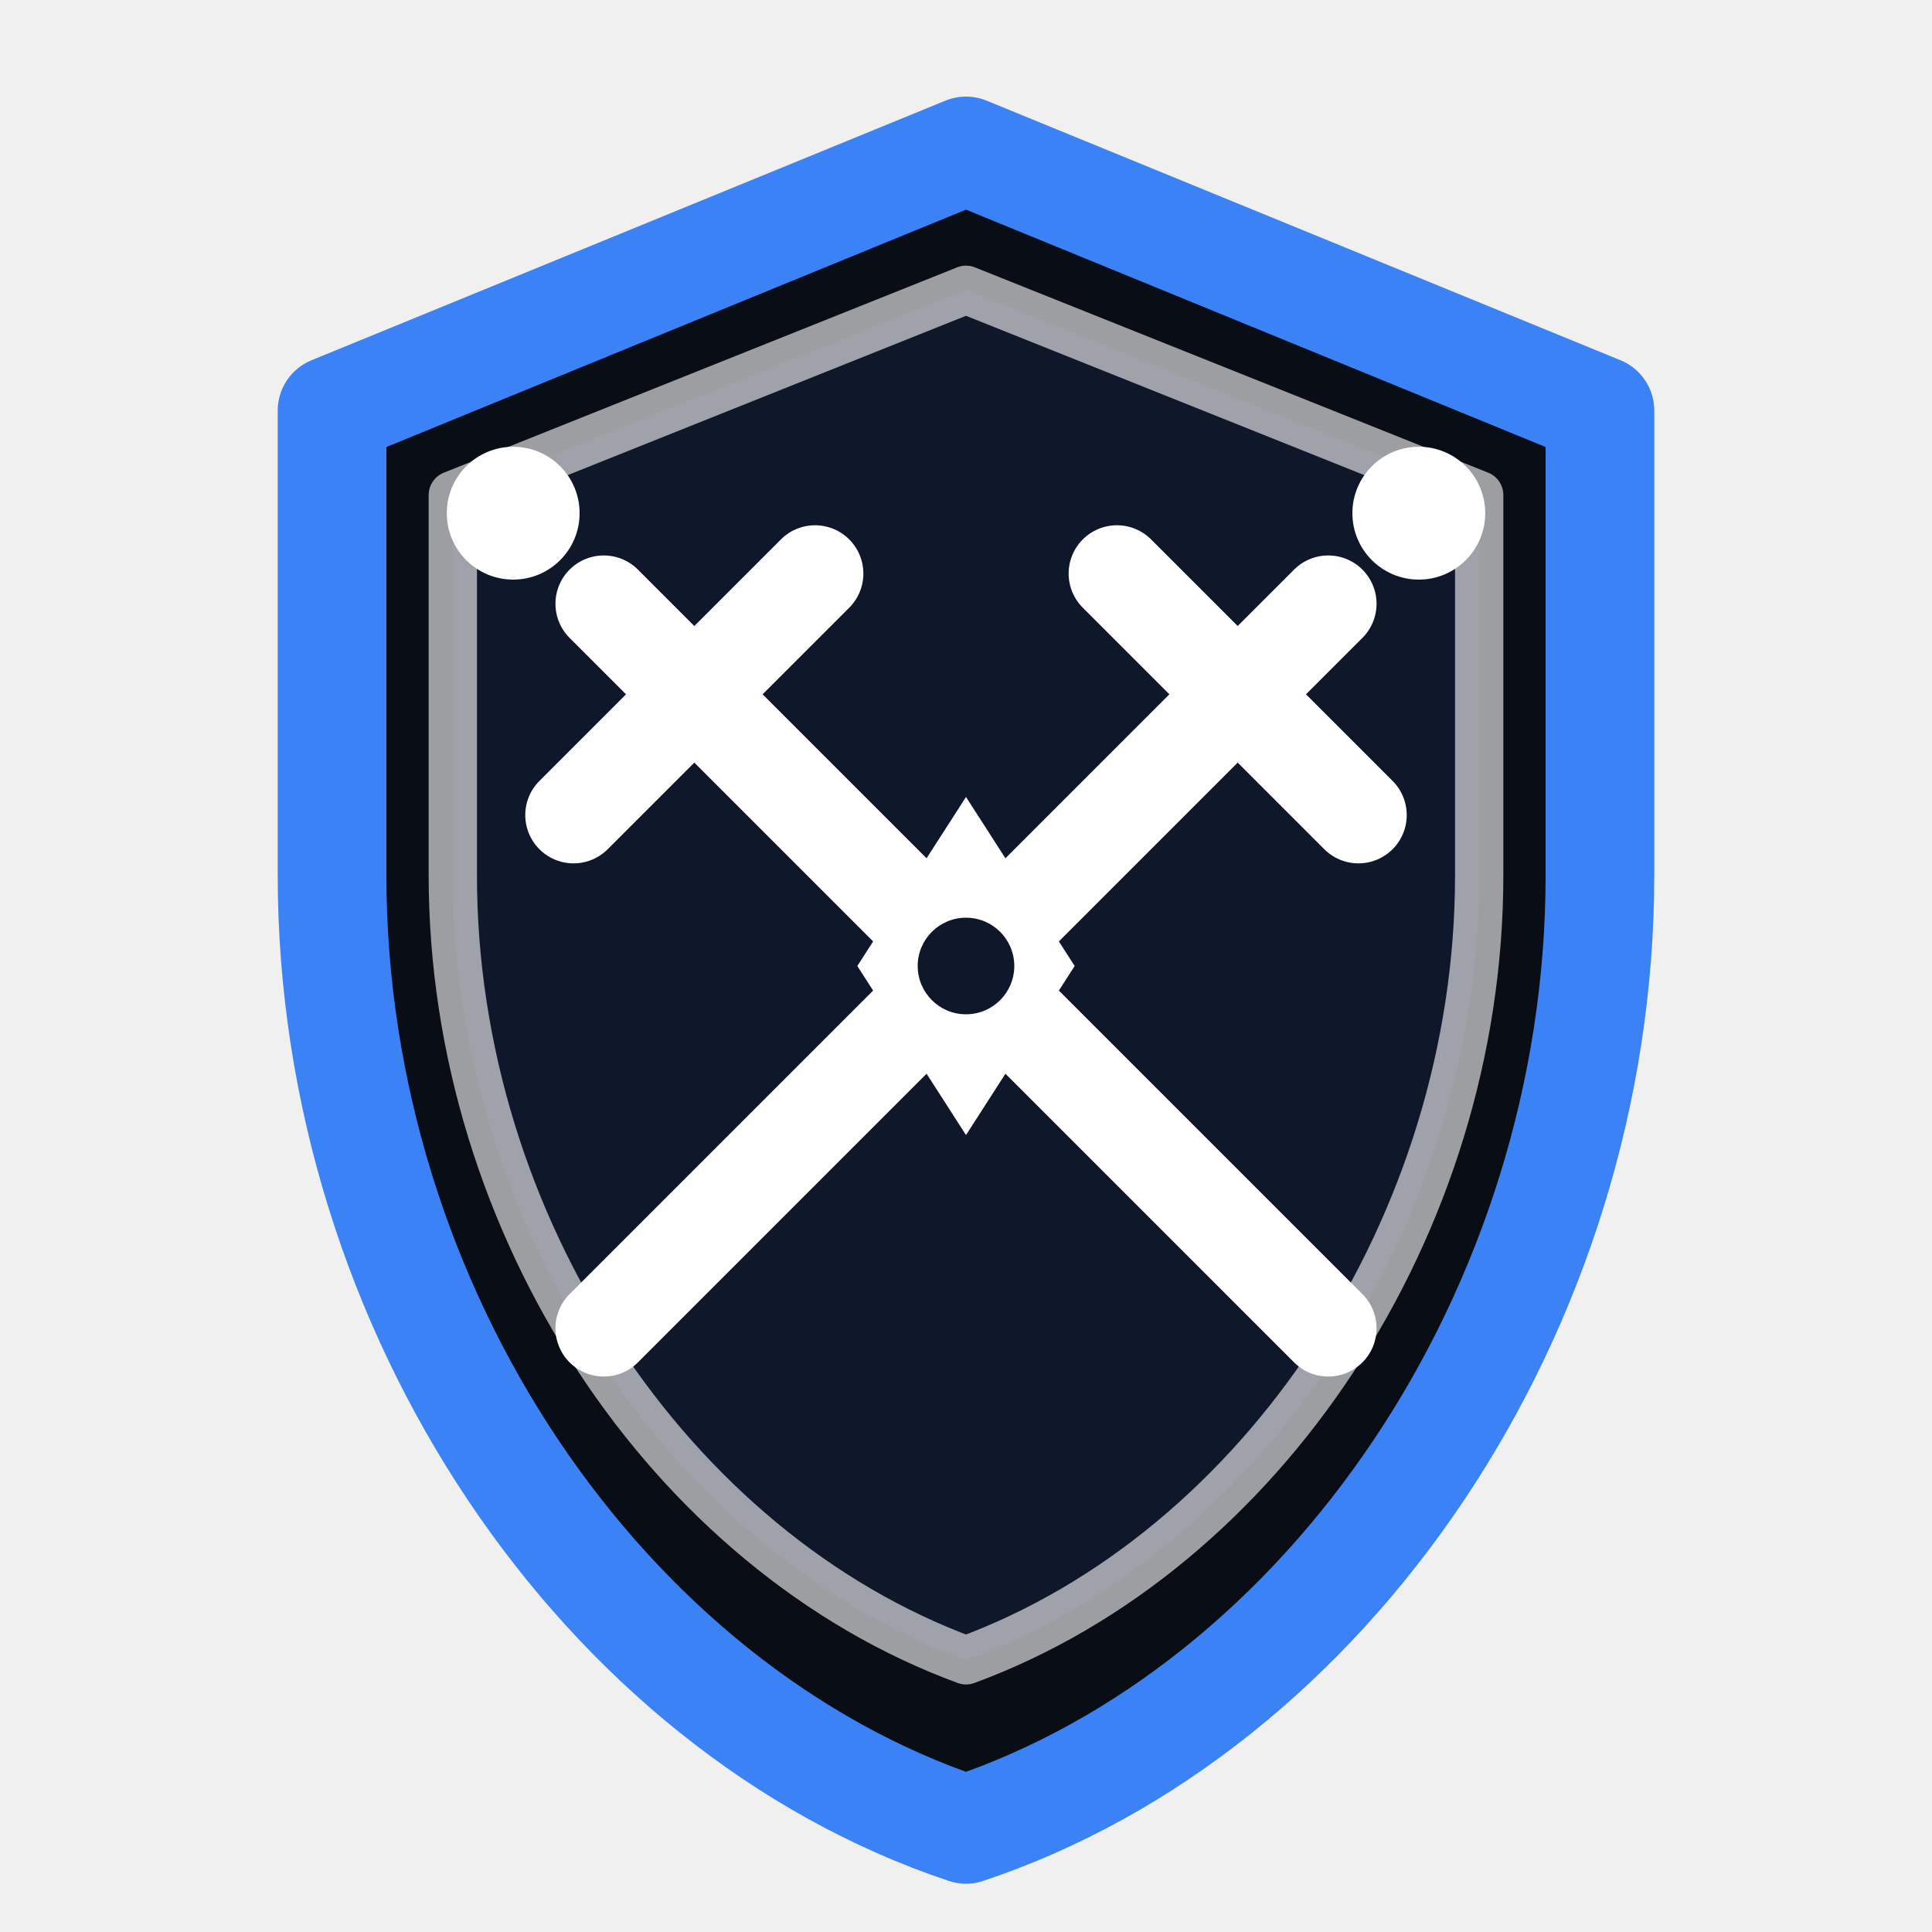
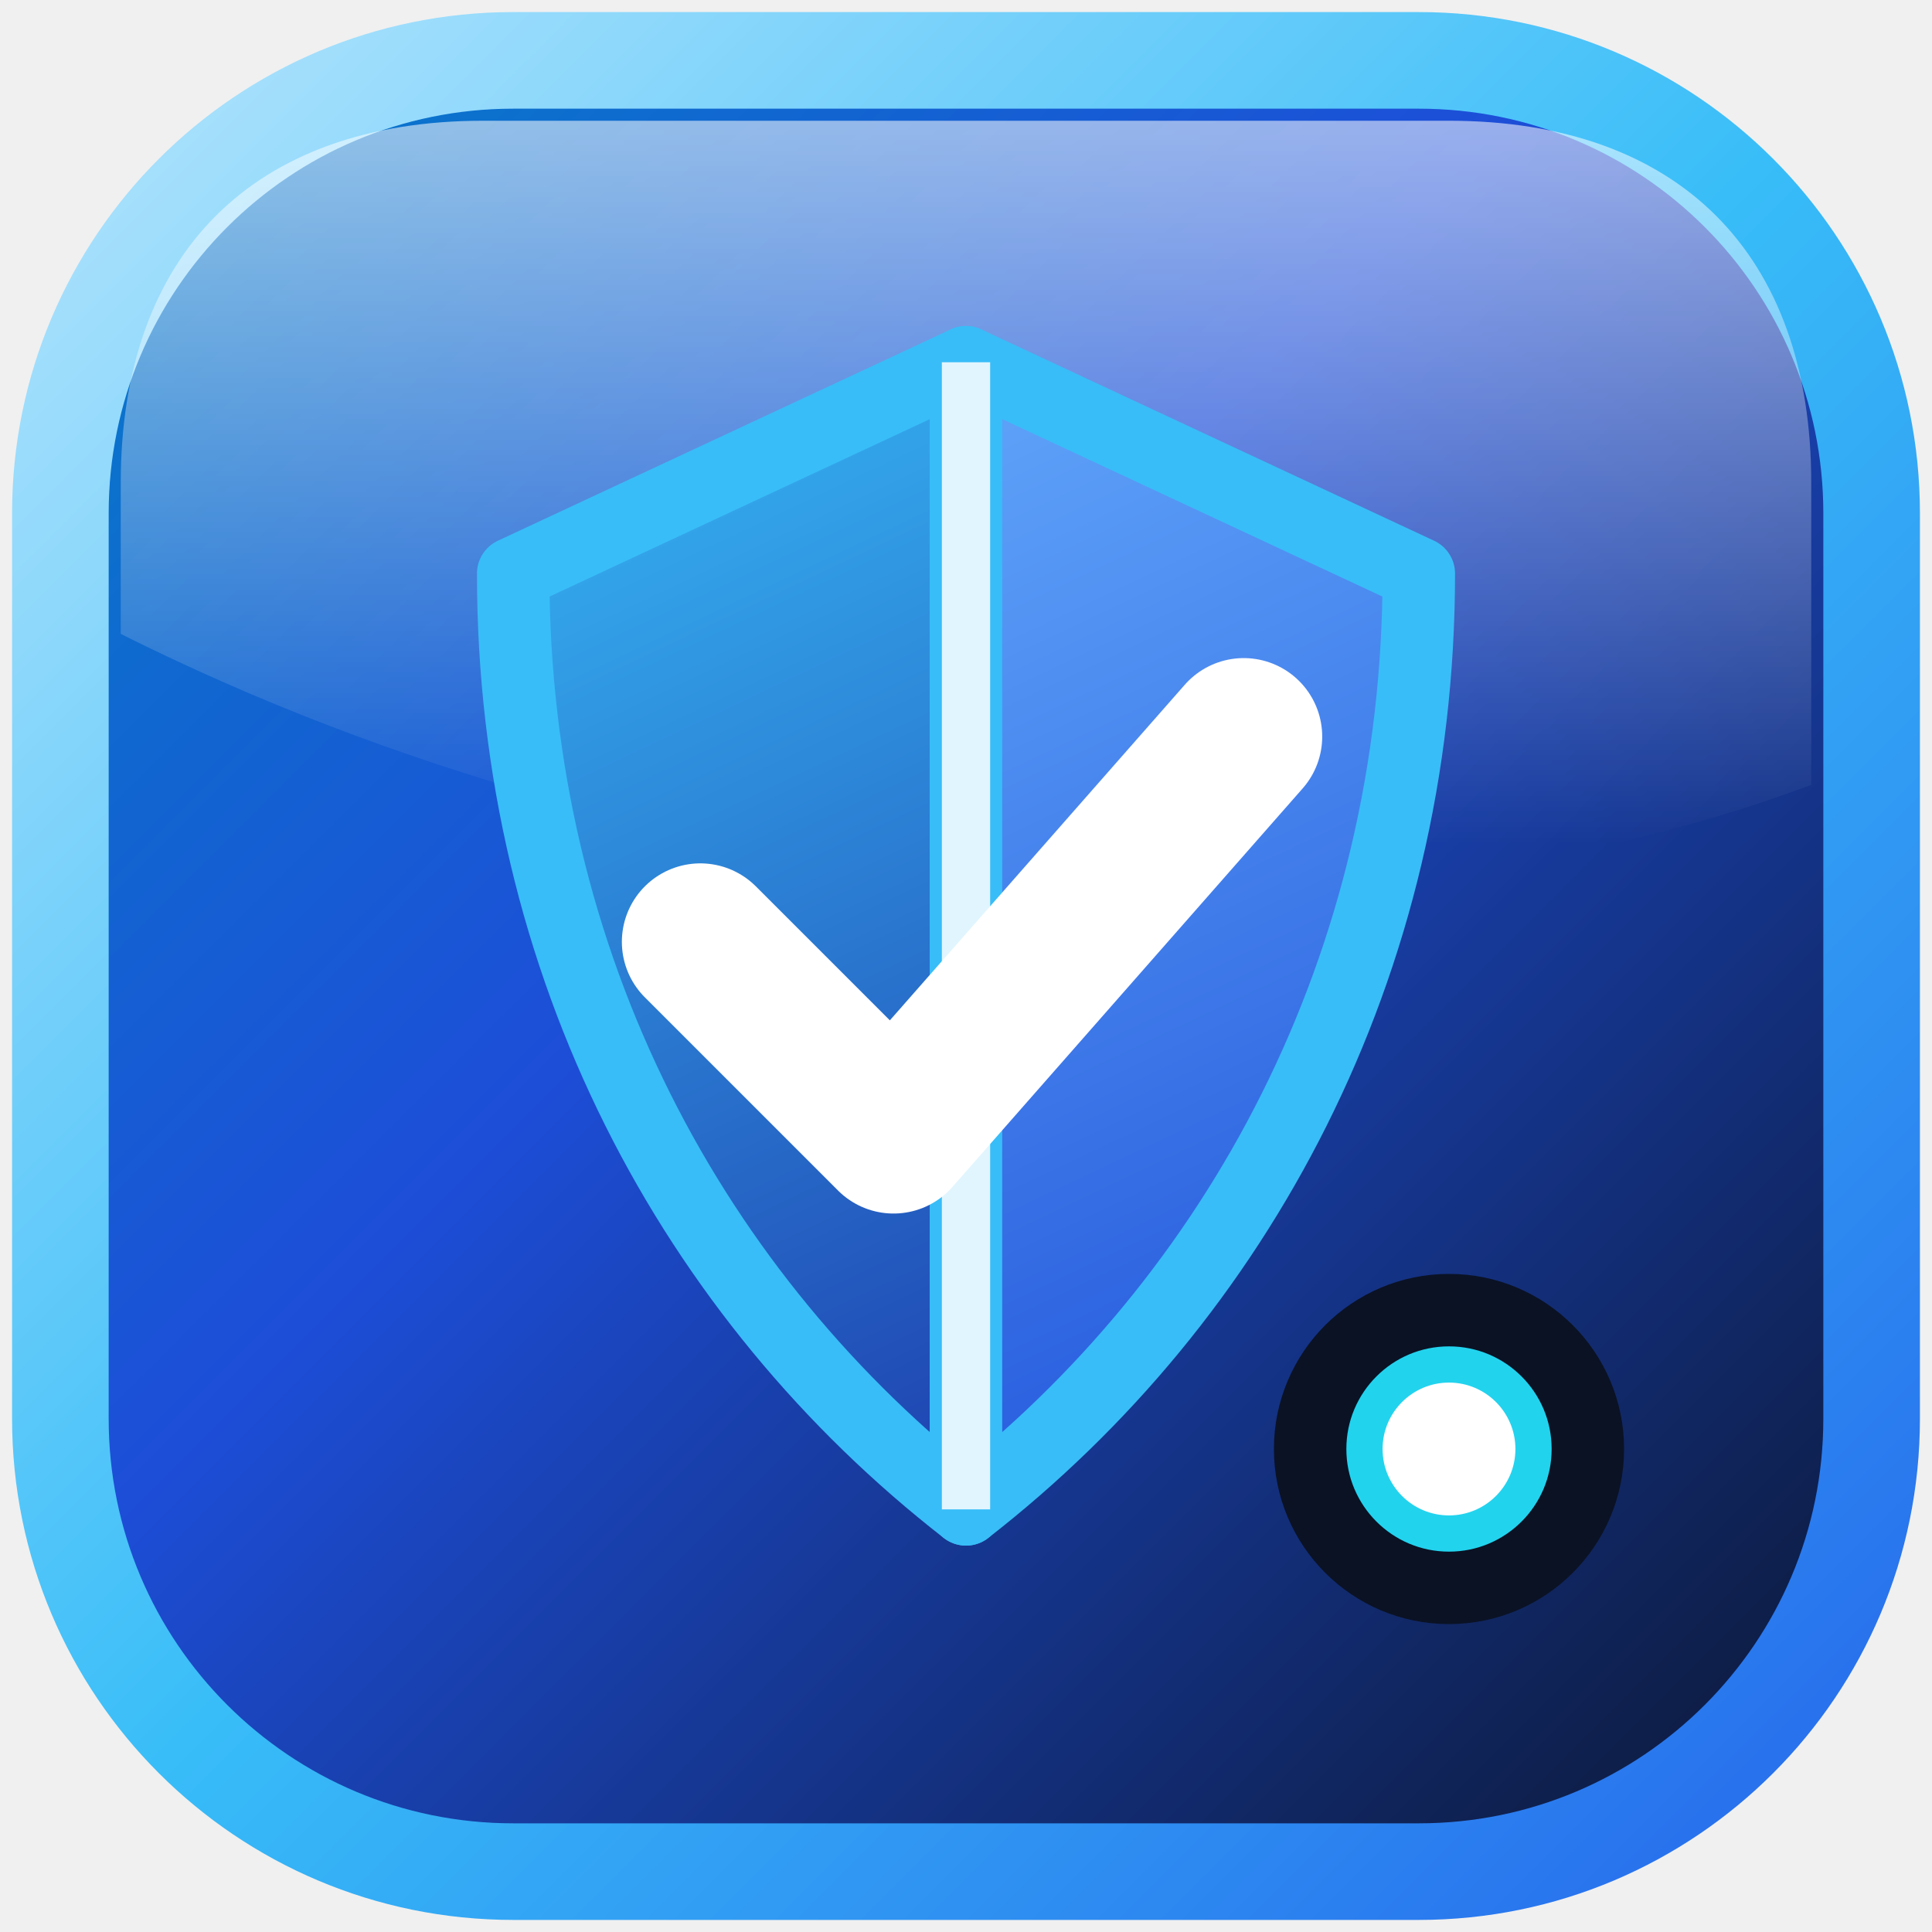
<svg xmlns="http://www.w3.org/2000/svg" viewBox="0 0 32 32" width="32" height="32" fill="none">
-   <path d="M16 2.5L5.5 6.8V14.5c0 7.2 4.5 13.8 10.5 15.8 6-2 10.5-8.6 10.5-15.8V6.8L16 2.5z" fill="#090d16" stroke="#3b82f6" stroke-width="1.8" stroke-linejoin="round" />
-   <path d="M16 4.8L7.5 8.2V14.5c0 5.8 3.6 11.2 8.5 13 4.9-1.8 8.5-7.2 8.5-13V8.2L16 4.8z" fill="#0f172a" stroke="#ffffff" stroke-width="0.8" stroke-opacity="0.6" stroke-linejoin="round" />
-   <g stroke="#ffffff" stroke-width="1.6" stroke-linecap="round" stroke-linejoin="round">
-     <line x1="10" y1="10" x2="22" y2="22" />
-     <line x1="9.5" y1="13.5" x2="13.5" y2="9.5" />
-     <circle cx="8.5" cy="8.5" r="1.1" fill="#ffffff" stroke="none" />
-     <line x1="22" y1="10" x2="10" y2="22" />
-     <line x1="18.5" y1="9.5" x2="22.5" y2="13.5" />
-     <circle cx="23.5" cy="8.5" r="1.1" fill="#ffffff" stroke="none" />
-   </g>
-   <polygon points="16,13.2 17.8,16 16,18.8 14.2,16" fill="#ffffff" />
-   <circle cx="16" cy="16" r="0.8" fill="#0f172a" />
+   <defs>
+     <linearGradient id="tileGrad" x1="0" y1="0" x2="32" y2="32" gradientUnits="userSpaceOnUse">
+       <stop offset="0%" stop-color="#0284c7" />
+       <stop offset="42%" stop-color="#1d4ed8" />
+       <stop offset="100%" stop-color="#0a1224" />
+     </linearGradient>
+     <linearGradient id="rimGrad" x1="0" y1="0" x2="32" y2="32" gradientUnits="userSpaceOnUse">
+       <stop offset="0%" stop-color="#bae6fd" />
+       <stop offset="50%" stop-color="#38bdf8" />
+       <stop offset="100%" stop-color="#2563eb" />
+     </linearGradient>
+     <linearGradient id="facetLeft" x1="7" y1="6" x2="16" y2="25" gradientUnits="userSpaceOnUse">
+       <stop offset="0%" stop-color="#38bdf8" />
+       <stop offset="100%" stop-color="#1e40af" />
+     </linearGradient>
+     <linearGradient id="facetRight" x1="16" y1="6" x2="25" y2="25" gradientUnits="userSpaceOnUse">
+       <stop offset="0%" stop-color="#60a5fa" />
+       <stop offset="100%" stop-color="#1d4ed8" />
+     </linearGradient>
+     <linearGradient id="glassTop" x1="16" y1="2" x2="16" y2="14" gradientUnits="userSpaceOnUse">
+       <stop offset="0%" stop-color="#ffffff" stop-opacity="0.55" />
+       <stop offset="100%" stop-color="#ffffff" stop-opacity="0" />
+     </linearGradient>
+   </defs>
+   <rect x="1" y="1" width="30" height="30" rx="7.5" fill="url(#tileGrad)" stroke="url(#rimGrad)" stroke-width="1.6" />
+   <path d="M2 8 C2 4.2 4.2 2 8 2 L24 2 C27.8 2 30 4.2 30 8 L30 13 C22 16 11 15 2 10.5 Z" fill="url(#glassTop)" />
+   <path d="M16 6 L8.5 9.5 C8.5 16 11.5 21.5 16 25 Z" fill="url(#facetLeft)" stroke="#38bdf8" stroke-width="1.2" stroke-linejoin="round" />
+   <path d="M16 6 L23.5 9.5 C23.5 16 20.5 21.5 16 25 Z" fill="url(#facetRight)" stroke="#38bdf8" stroke-width="1.2" stroke-linejoin="round" />
+   <line x1="16" y1="6" x2="16" y2="25" stroke="#ffffff" stroke-width="0.8" opacity="0.85" />
+   <path d="M11.6 15.6 L14.8 18.8 L20.6 12.2" stroke="#ffffff" stroke-width="2.6" stroke-linecap="round" stroke-linejoin="round" />
+   <circle cx="24" cy="24" r="2.3" fill="#22d3ee" stroke="#0a1224" stroke-width="1.2" />
+   <circle cx="24" cy="24" r="1.1" fill="#ffffff" />
</svg>
